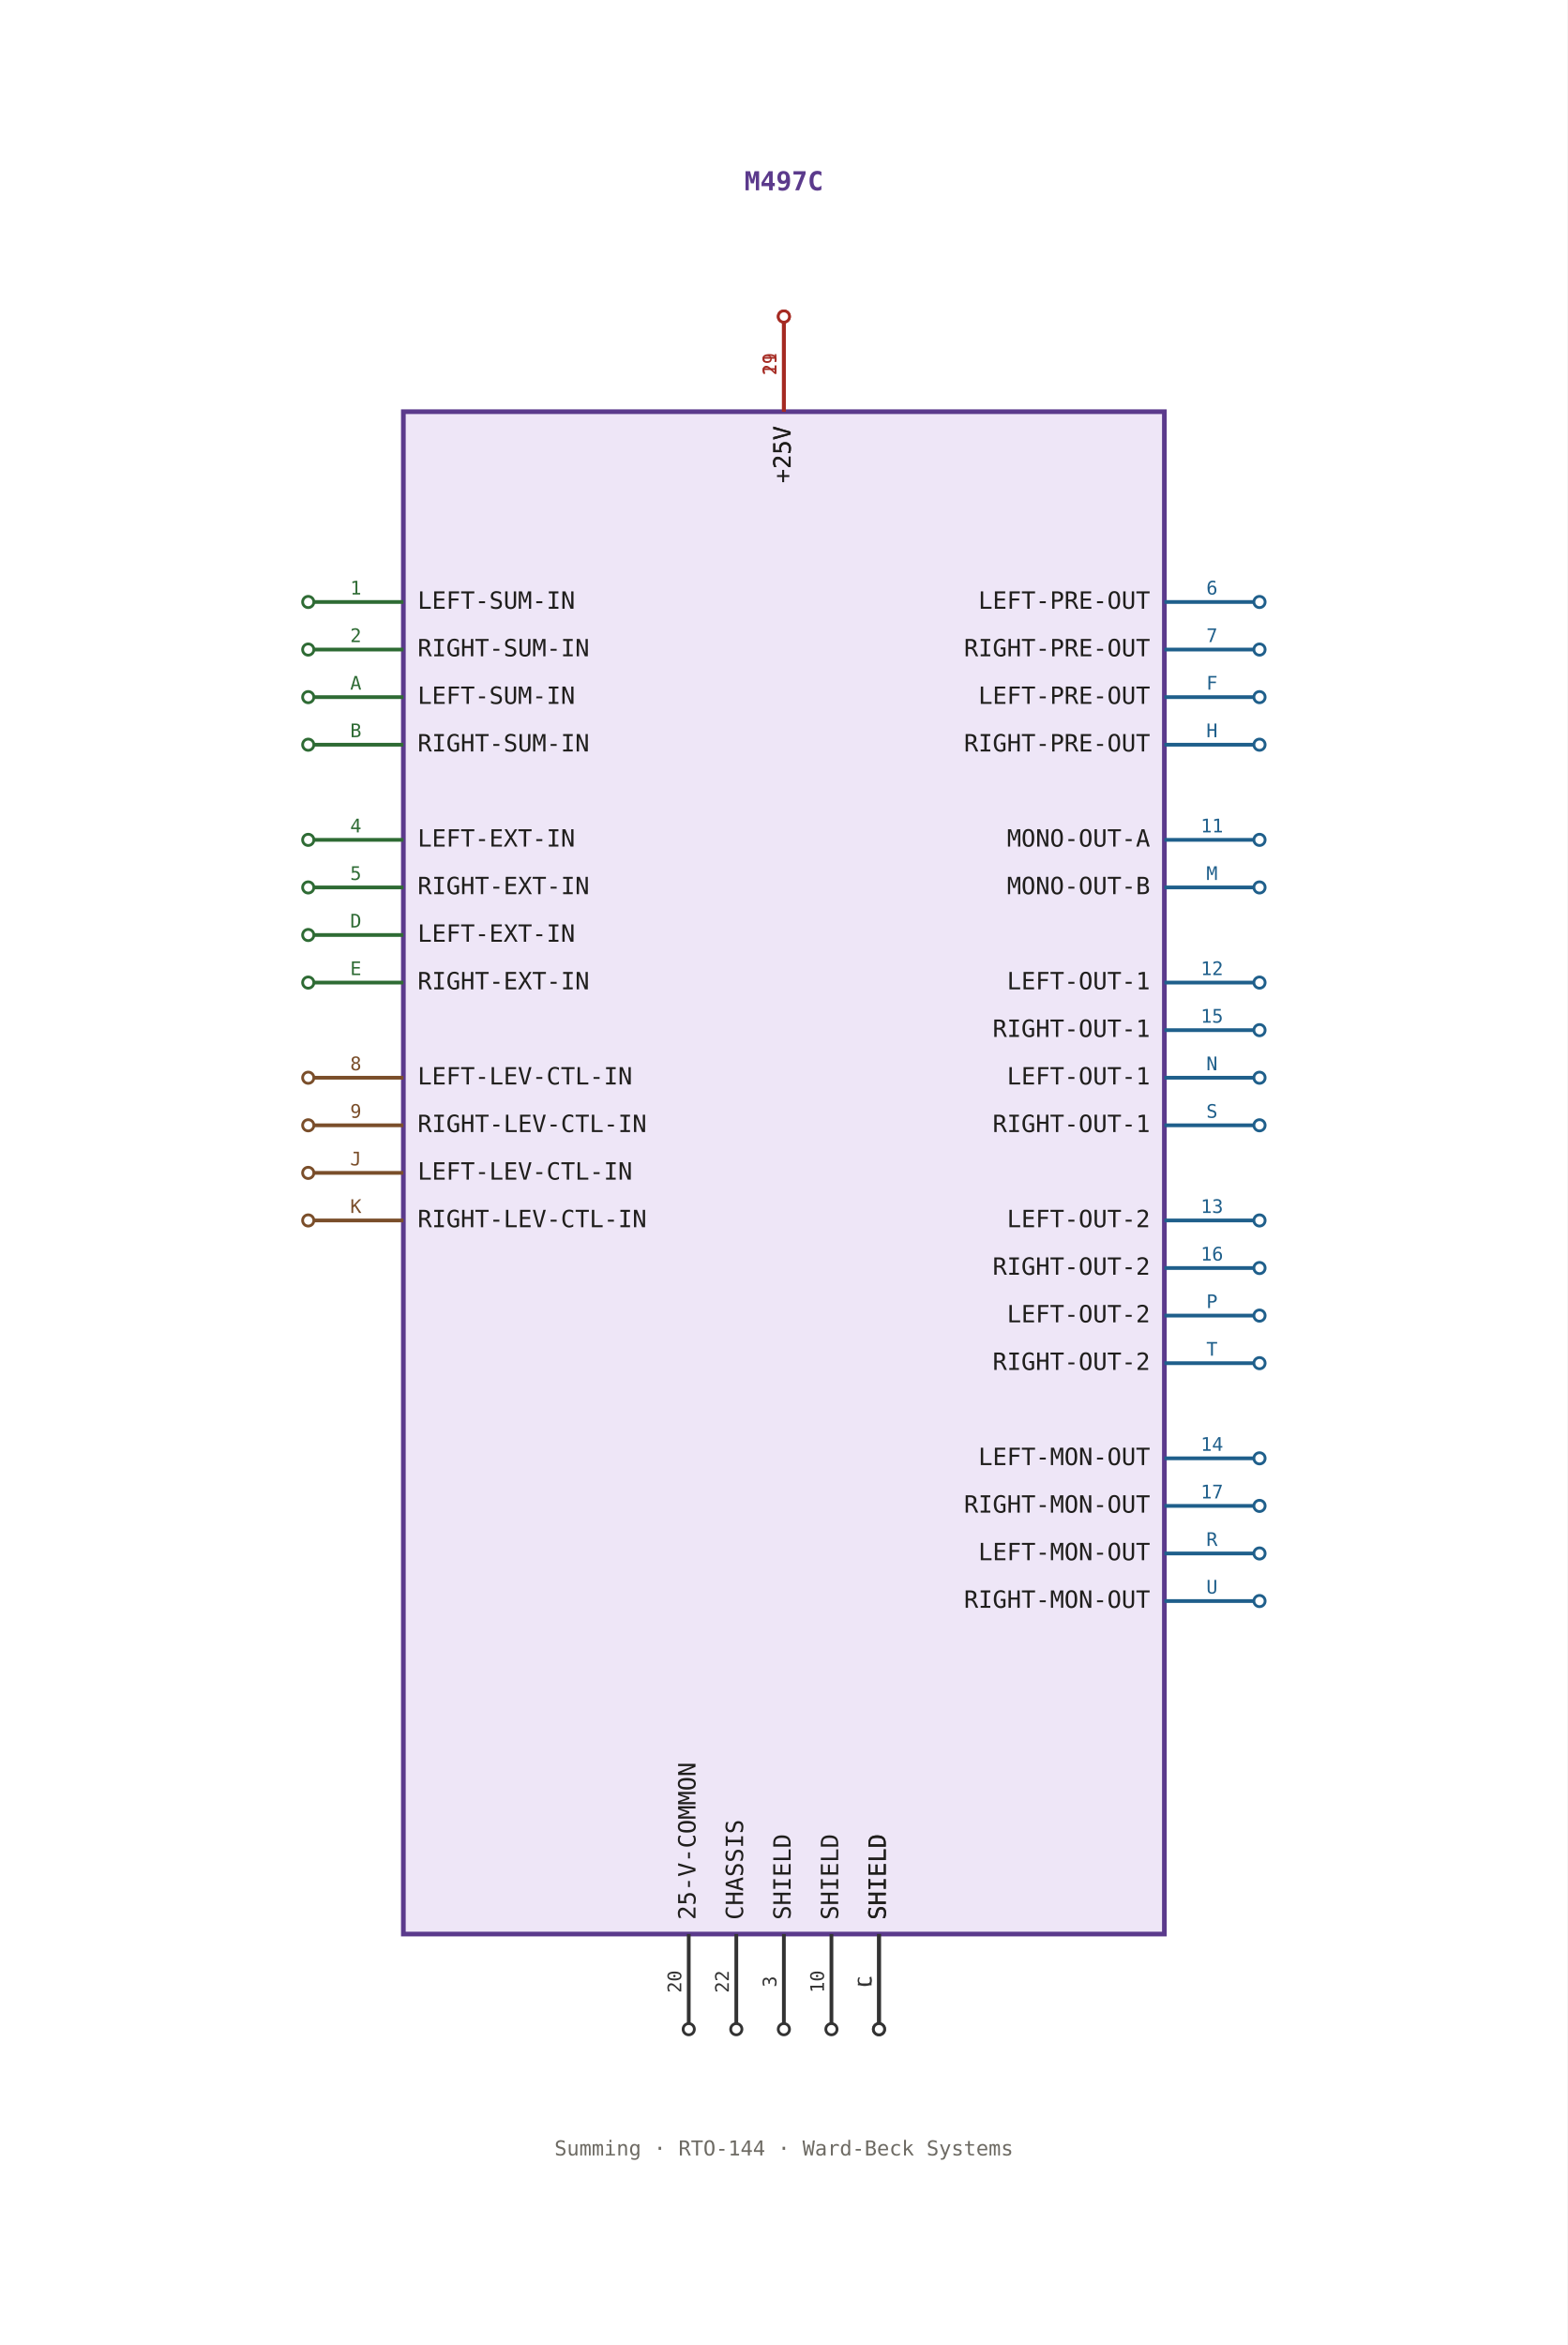
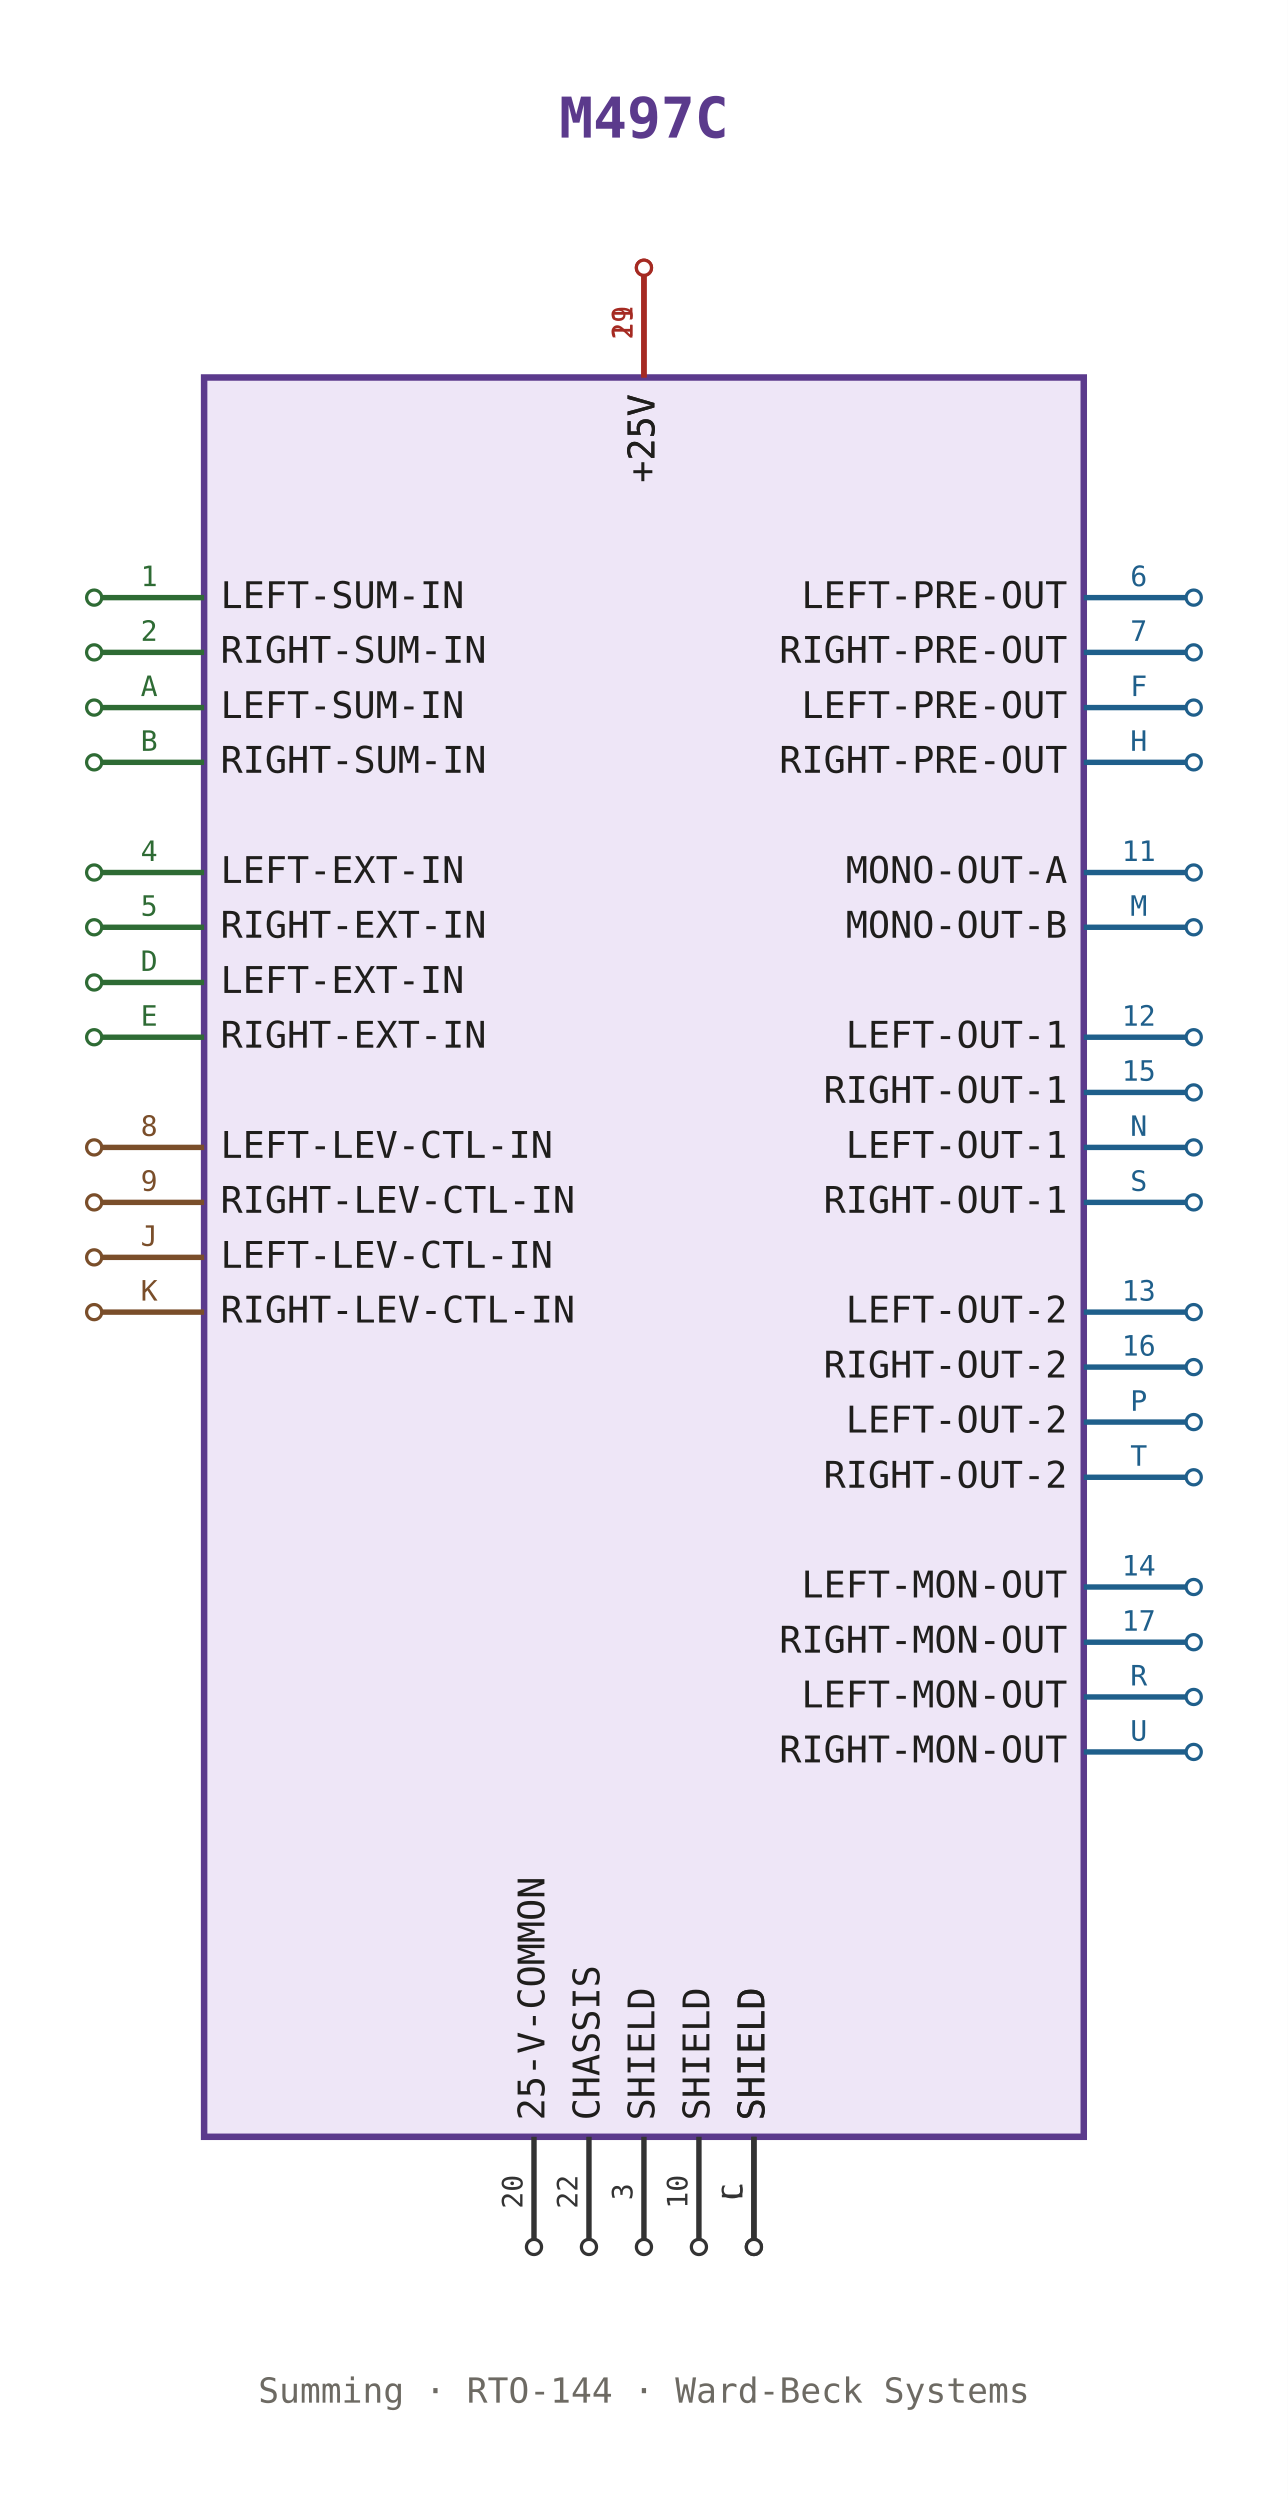
- <svg xmlns="http://www.w3.org/2000/svg" viewBox="0 0 837 1252" font-family="Overpass Mono, ui-monospace, monospace">
+ <svg xmlns="http://www.w3.org/2000/svg" viewBox="0 0 595 1155" font-family="Overpass Mono, Consolas, ui-monospace, monospace">
  <rect width="100%" height="100%" fill="#ffffff" />
-   <rect x="215.4" y="219.8" width="406.4" height="812.8" fill="#EEE6F7" stroke="#5B3A8C" stroke-width="2.5" />
-   <line x1="164.6" y1="321.4" x2="215.4" y2="321.4" stroke="#2E6B34" stroke-width="2" />
-   <circle cx="164.6" cy="321.4" r="3" fill="#fff" stroke="#2E6B34" stroke-width="1.5" />
-   <text x="223.0" y="321.4" font-size="12.7" dominant-baseline="middle" text-anchor="start" fill="#1f1e1c">LEFT-SUM-IN</text>
-   <text x="190.0" y="317.4" font-size="10" text-anchor="middle" fill="#2E6B34">1</text>
-   <line x1="164.6" y1="346.8" x2="215.4" y2="346.8" stroke="#2E6B34" stroke-width="2" />
-   <circle cx="164.6" cy="346.8" r="3" fill="#fff" stroke="#2E6B34" stroke-width="1.5" />
-   <text x="223.0" y="346.8" font-size="12.7" dominant-baseline="middle" text-anchor="start" fill="#1f1e1c">RIGHT-SUM-IN</text>
-   <text x="190.0" y="342.8" font-size="10" text-anchor="middle" fill="#2E6B34">2</text>
-   <line x1="164.6" y1="372.2" x2="215.4" y2="372.2" stroke="#2E6B34" stroke-width="2" />
-   <circle cx="164.6" cy="372.2" r="3" fill="#fff" stroke="#2E6B34" stroke-width="1.5" />
-   <text x="223.0" y="372.2" font-size="12.7" dominant-baseline="middle" text-anchor="start" fill="#1f1e1c">LEFT-SUM-IN</text>
-   <text x="190.0" y="368.2" font-size="10" text-anchor="middle" fill="#2E6B34">A</text>
-   <line x1="164.6" y1="397.6" x2="215.4" y2="397.6" stroke="#2E6B34" stroke-width="2" />
-   <circle cx="164.6" cy="397.6" r="3" fill="#fff" stroke="#2E6B34" stroke-width="1.5" />
-   <text x="223.0" y="397.6" font-size="12.7" dominant-baseline="middle" text-anchor="start" fill="#1f1e1c">RIGHT-SUM-IN</text>
-   <text x="190.0" y="393.6" font-size="10" text-anchor="middle" fill="#2E6B34">B</text>
-   <line x1="164.6" y1="448.4" x2="215.4" y2="448.4" stroke="#2E6B34" stroke-width="2" />
-   <circle cx="164.6" cy="448.4" r="3" fill="#fff" stroke="#2E6B34" stroke-width="1.5" />
-   <text x="223.0" y="448.4" font-size="12.7" dominant-baseline="middle" text-anchor="start" fill="#1f1e1c">LEFT-EXT-IN</text>
-   <text x="190.0" y="444.4" font-size="10" text-anchor="middle" fill="#2E6B34">4</text>
-   <line x1="164.6" y1="473.8" x2="215.4" y2="473.8" stroke="#2E6B34" stroke-width="2" />
-   <circle cx="164.6" cy="473.8" r="3" fill="#fff" stroke="#2E6B34" stroke-width="1.5" />
-   <text x="223.0" y="473.8" font-size="12.7" dominant-baseline="middle" text-anchor="start" fill="#1f1e1c">RIGHT-EXT-IN</text>
-   <text x="190.0" y="469.8" font-size="10" text-anchor="middle" fill="#2E6B34">5</text>
-   <line x1="164.6" y1="499.2" x2="215.4" y2="499.2" stroke="#2E6B34" stroke-width="2" />
-   <circle cx="164.6" cy="499.2" r="3" fill="#fff" stroke="#2E6B34" stroke-width="1.5" />
-   <text x="223.0" y="499.2" font-size="12.7" dominant-baseline="middle" text-anchor="start" fill="#1f1e1c">LEFT-EXT-IN</text>
-   <text x="190.0" y="495.2" font-size="10" text-anchor="middle" fill="#2E6B34">D</text>
-   <line x1="164.6" y1="524.6" x2="215.4" y2="524.6" stroke="#2E6B34" stroke-width="2" />
-   <circle cx="164.6" cy="524.6" r="3" fill="#fff" stroke="#2E6B34" stroke-width="1.5" />
-   <text x="223.0" y="524.6" font-size="12.7" dominant-baseline="middle" text-anchor="start" fill="#1f1e1c">RIGHT-EXT-IN</text>
-   <text x="190.0" y="520.6" font-size="10" text-anchor="middle" fill="#2E6B34">E</text>
-   <line x1="164.6" y1="575.4" x2="215.4" y2="575.4" stroke="#7A4E2A" stroke-width="2" />
-   <circle cx="164.6" cy="575.4" r="3" fill="#fff" stroke="#7A4E2A" stroke-width="1.5" />
-   <text x="223.0" y="575.4" font-size="12.7" dominant-baseline="middle" text-anchor="start" fill="#1f1e1c">LEFT-LEV-CTL-IN</text>
-   <text x="190.0" y="571.4" font-size="10" text-anchor="middle" fill="#7A4E2A">8</text>
-   <line x1="164.6" y1="600.8" x2="215.4" y2="600.8" stroke="#7A4E2A" stroke-width="2" />
-   <circle cx="164.6" cy="600.8" r="3" fill="#fff" stroke="#7A4E2A" stroke-width="1.5" />
-   <text x="223.0" y="600.8" font-size="12.7" dominant-baseline="middle" text-anchor="start" fill="#1f1e1c">RIGHT-LEV-CTL-IN</text>
-   <text x="190.0" y="596.8" font-size="10" text-anchor="middle" fill="#7A4E2A">9</text>
-   <line x1="164.6" y1="626.2" x2="215.4" y2="626.2" stroke="#7A4E2A" stroke-width="2" />
-   <circle cx="164.6" cy="626.2" r="3" fill="#fff" stroke="#7A4E2A" stroke-width="1.5" />
-   <text x="223.0" y="626.2" font-size="12.7" dominant-baseline="middle" text-anchor="start" fill="#1f1e1c">LEFT-LEV-CTL-IN</text>
-   <text x="190.0" y="622.2" font-size="10" text-anchor="middle" fill="#7A4E2A">J</text>
-   <line x1="164.6" y1="651.6" x2="215.4" y2="651.6" stroke="#7A4E2A" stroke-width="2" />
-   <circle cx="164.6" cy="651.6" r="3" fill="#fff" stroke="#7A4E2A" stroke-width="1.5" />
-   <text x="223.0" y="651.6" font-size="12.7" dominant-baseline="middle" text-anchor="start" fill="#1f1e1c">RIGHT-LEV-CTL-IN</text>
-   <text x="190.0" y="647.6" font-size="10" text-anchor="middle" fill="#7A4E2A">K</text>
-   <line x1="672.6" y1="321.4" x2="621.8" y2="321.4" stroke="#1F5F8B" stroke-width="2" />
-   <circle cx="672.6" cy="321.4" r="3" fill="#fff" stroke="#1F5F8B" stroke-width="1.5" />
-   <text x="614.2" y="321.4" font-size="12.7" dominant-baseline="middle" text-anchor="end" fill="#1f1e1c">LEFT-PRE-OUT</text>
-   <text x="647.2" y="317.4" font-size="10" text-anchor="middle" fill="#1F5F8B">6</text>
-   <line x1="672.6" y1="346.8" x2="621.8" y2="346.8" stroke="#1F5F8B" stroke-width="2" />
-   <circle cx="672.6" cy="346.8" r="3" fill="#fff" stroke="#1F5F8B" stroke-width="1.5" />
-   <text x="614.2" y="346.8" font-size="12.7" dominant-baseline="middle" text-anchor="end" fill="#1f1e1c">RIGHT-PRE-OUT</text>
-   <text x="647.2" y="342.8" font-size="10" text-anchor="middle" fill="#1F5F8B">7</text>
-   <line x1="672.6" y1="372.2" x2="621.8" y2="372.2" stroke="#1F5F8B" stroke-width="2" />
-   <circle cx="672.6" cy="372.2" r="3" fill="#fff" stroke="#1F5F8B" stroke-width="1.5" />
-   <text x="614.2" y="372.2" font-size="12.7" dominant-baseline="middle" text-anchor="end" fill="#1f1e1c">LEFT-PRE-OUT</text>
-   <text x="647.2" y="368.2" font-size="10" text-anchor="middle" fill="#1F5F8B">F</text>
-   <line x1="672.6" y1="397.6" x2="621.8" y2="397.6" stroke="#1F5F8B" stroke-width="2" />
-   <circle cx="672.6" cy="397.6" r="3" fill="#fff" stroke="#1F5F8B" stroke-width="1.5" />
-   <text x="614.2" y="397.6" font-size="12.7" dominant-baseline="middle" text-anchor="end" fill="#1f1e1c">RIGHT-PRE-OUT</text>
-   <text x="647.2" y="393.6" font-size="10" text-anchor="middle" fill="#1F5F8B">H</text>
-   <line x1="672.6" y1="448.4" x2="621.8" y2="448.4" stroke="#1F5F8B" stroke-width="2" />
-   <circle cx="672.6" cy="448.4" r="3" fill="#fff" stroke="#1F5F8B" stroke-width="1.5" />
-   <text x="614.2" y="448.4" font-size="12.7" dominant-baseline="middle" text-anchor="end" fill="#1f1e1c">MONO-OUT-A</text>
-   <text x="647.2" y="444.4" font-size="10" text-anchor="middle" fill="#1F5F8B">11</text>
-   <line x1="672.6" y1="473.8" x2="621.8" y2="473.8" stroke="#1F5F8B" stroke-width="2" />
-   <circle cx="672.6" cy="473.8" r="3" fill="#fff" stroke="#1F5F8B" stroke-width="1.5" />
-   <text x="614.2" y="473.8" font-size="12.7" dominant-baseline="middle" text-anchor="end" fill="#1f1e1c">MONO-OUT-B</text>
-   <text x="647.2" y="469.8" font-size="10" text-anchor="middle" fill="#1F5F8B">M</text>
-   <line x1="672.6" y1="524.6" x2="621.8" y2="524.6" stroke="#1F5F8B" stroke-width="2" />
-   <circle cx="672.6" cy="524.6" r="3" fill="#fff" stroke="#1F5F8B" stroke-width="1.5" />
-   <text x="614.2" y="524.6" font-size="12.7" dominant-baseline="middle" text-anchor="end" fill="#1f1e1c">LEFT-OUT-1</text>
-   <text x="647.2" y="520.6" font-size="10" text-anchor="middle" fill="#1F5F8B">12</text>
-   <line x1="672.6" y1="550.0" x2="621.8" y2="550.0" stroke="#1F5F8B" stroke-width="2" />
-   <circle cx="672.6" cy="550.0" r="3" fill="#fff" stroke="#1F5F8B" stroke-width="1.5" />
-   <text x="614.2" y="550.0" font-size="12.7" dominant-baseline="middle" text-anchor="end" fill="#1f1e1c">RIGHT-OUT-1</text>
-   <text x="647.2" y="546.0" font-size="10" text-anchor="middle" fill="#1F5F8B">15</text>
-   <line x1="672.6" y1="575.4" x2="621.8" y2="575.4" stroke="#1F5F8B" stroke-width="2" />
-   <circle cx="672.6" cy="575.4" r="3" fill="#fff" stroke="#1F5F8B" stroke-width="1.5" />
-   <text x="614.2" y="575.4" font-size="12.7" dominant-baseline="middle" text-anchor="end" fill="#1f1e1c">LEFT-OUT-1</text>
-   <text x="647.2" y="571.4" font-size="10" text-anchor="middle" fill="#1F5F8B">N</text>
-   <line x1="672.6" y1="600.8" x2="621.8" y2="600.8" stroke="#1F5F8B" stroke-width="2" />
-   <circle cx="672.6" cy="600.8" r="3" fill="#fff" stroke="#1F5F8B" stroke-width="1.5" />
-   <text x="614.2" y="600.8" font-size="12.7" dominant-baseline="middle" text-anchor="end" fill="#1f1e1c">RIGHT-OUT-1</text>
-   <text x="647.2" y="596.8" font-size="10" text-anchor="middle" fill="#1F5F8B">S</text>
-   <line x1="672.6" y1="651.6" x2="621.8" y2="651.6" stroke="#1F5F8B" stroke-width="2" />
-   <circle cx="672.6" cy="651.6" r="3" fill="#fff" stroke="#1F5F8B" stroke-width="1.5" />
-   <text x="614.2" y="651.6" font-size="12.7" dominant-baseline="middle" text-anchor="end" fill="#1f1e1c">LEFT-OUT-2</text>
-   <text x="647.2" y="647.6" font-size="10" text-anchor="middle" fill="#1F5F8B">13</text>
-   <line x1="672.6" y1="677.0" x2="621.8" y2="677.0" stroke="#1F5F8B" stroke-width="2" />
-   <circle cx="672.6" cy="677.0" r="3" fill="#fff" stroke="#1F5F8B" stroke-width="1.5" />
-   <text x="614.2" y="677.0" font-size="12.7" dominant-baseline="middle" text-anchor="end" fill="#1f1e1c">RIGHT-OUT-2</text>
-   <text x="647.2" y="673.0" font-size="10" text-anchor="middle" fill="#1F5F8B">16</text>
-   <line x1="672.6" y1="702.4" x2="621.8" y2="702.4" stroke="#1F5F8B" stroke-width="2" />
-   <circle cx="672.6" cy="702.4" r="3" fill="#fff" stroke="#1F5F8B" stroke-width="1.5" />
-   <text x="614.2" y="702.4" font-size="12.7" dominant-baseline="middle" text-anchor="end" fill="#1f1e1c">LEFT-OUT-2</text>
-   <text x="647.2" y="698.4" font-size="10" text-anchor="middle" fill="#1F5F8B">P</text>
-   <line x1="672.6" y1="727.8" x2="621.8" y2="727.8" stroke="#1F5F8B" stroke-width="2" />
-   <circle cx="672.6" cy="727.8" r="3" fill="#fff" stroke="#1F5F8B" stroke-width="1.5" />
-   <text x="614.2" y="727.8" font-size="12.7" dominant-baseline="middle" text-anchor="end" fill="#1f1e1c">RIGHT-OUT-2</text>
-   <text x="647.2" y="723.8" font-size="10" text-anchor="middle" fill="#1F5F8B">T</text>
-   <line x1="672.6" y1="778.6" x2="621.8" y2="778.6" stroke="#1F5F8B" stroke-width="2" />
-   <circle cx="672.6" cy="778.6" r="3" fill="#fff" stroke="#1F5F8B" stroke-width="1.5" />
-   <text x="614.2" y="778.6" font-size="12.7" dominant-baseline="middle" text-anchor="end" fill="#1f1e1c">LEFT-MON-OUT</text>
-   <text x="647.2" y="774.6" font-size="10" text-anchor="middle" fill="#1F5F8B">14</text>
-   <line x1="672.6" y1="804.0" x2="621.8" y2="804.0" stroke="#1F5F8B" stroke-width="2" />
-   <circle cx="672.6" cy="804.0" r="3" fill="#fff" stroke="#1F5F8B" stroke-width="1.5" />
-   <text x="614.2" y="804.0" font-size="12.7" dominant-baseline="middle" text-anchor="end" fill="#1f1e1c">RIGHT-MON-OUT</text>
-   <text x="647.2" y="800.0" font-size="10" text-anchor="middle" fill="#1F5F8B">17</text>
-   <line x1="672.6" y1="829.4" x2="621.8" y2="829.4" stroke="#1F5F8B" stroke-width="2" />
-   <circle cx="672.6" cy="829.4" r="3" fill="#fff" stroke="#1F5F8B" stroke-width="1.5" />
-   <text x="614.2" y="829.4" font-size="12.7" dominant-baseline="middle" text-anchor="end" fill="#1f1e1c">LEFT-MON-OUT</text>
-   <text x="647.2" y="825.4" font-size="10" text-anchor="middle" fill="#1F5F8B">R</text>
-   <line x1="672.6" y1="854.8" x2="621.8" y2="854.8" stroke="#1F5F8B" stroke-width="2" />
-   <circle cx="672.6" cy="854.8" r="3" fill="#fff" stroke="#1F5F8B" stroke-width="1.5" />
-   <text x="614.2" y="854.8" font-size="12.7" dominant-baseline="middle" text-anchor="end" fill="#1f1e1c">RIGHT-MON-OUT</text>
-   <text x="647.2" y="850.8" font-size="10" text-anchor="middle" fill="#1F5F8B">U</text>
-   <line x1="418.6" y1="169.0" x2="418.6" y2="219.8" stroke="#A52A22" stroke-width="2" />
-   <circle cx="418.6" cy="169.0" r="3" fill="#fff" stroke="#A52A22" stroke-width="1.5" />
-   <text x="418.6" y="227.4" font-size="12.7" dominant-baseline="middle" text-anchor="end" fill="#1f1e1c" transform="rotate(-90 418.6 227.4)">+25V</text>
-   <text x="414.6" y="194.4" font-size="10" text-anchor="middle" fill="#A52A22" transform="rotate(-90 414.6 194.4)">21</text>
-   <line x1="418.6" y1="169.0" x2="418.6" y2="219.8" stroke="#A52A22" stroke-width="2" />
-   <circle cx="418.6" cy="169.0" r="3" fill="#fff" stroke="#A52A22" stroke-width="1.5" />
-   <text x="418.6" y="227.4" font-size="12.7" dominant-baseline="middle" text-anchor="end" fill="#1f1e1c" transform="rotate(-90 418.6 227.4)">25V</text>
-   <text x="414.6" y="194.4" font-size="10" text-anchor="middle" fill="#A52A22" transform="rotate(-90 414.6 194.4)">19</text>
-   <line x1="367.8" y1="1083.4" x2="367.8" y2="1032.6" stroke="#333333" stroke-width="2" />
-   <circle cx="367.8" cy="1083.4" r="3" fill="#fff" stroke="#333333" stroke-width="1.5" />
-   <text x="367.8" y="1025.0" font-size="12.7" dominant-baseline="middle" text-anchor="start" fill="#1f1e1c" transform="rotate(-90 367.8 1025.0)">25-V-COMMON</text>
-   <text x="363.8" y="1058.0" font-size="10" text-anchor="middle" fill="#333333" transform="rotate(-90 363.8 1058.0)">20</text>
-   <line x1="393.2" y1="1083.4" x2="393.2" y2="1032.6" stroke="#333333" stroke-width="2" />
-   <circle cx="393.2" cy="1083.4" r="3" fill="#fff" stroke="#333333" stroke-width="1.5" />
-   <text x="393.2" y="1025.0" font-size="12.7" dominant-baseline="middle" text-anchor="start" fill="#1f1e1c" transform="rotate(-90 393.2 1025.0)">CHASSIS</text>
-   <text x="389.2" y="1058.0" font-size="10" text-anchor="middle" fill="#333333" transform="rotate(-90 389.2 1058.0)">22</text>
-   <line x1="418.6" y1="1083.4" x2="418.6" y2="1032.6" stroke="#333333" stroke-width="2" />
-   <circle cx="418.6" cy="1083.4" r="3" fill="#fff" stroke="#333333" stroke-width="1.5" />
-   <text x="418.6" y="1025.0" font-size="12.7" dominant-baseline="middle" text-anchor="start" fill="#1f1e1c" transform="rotate(-90 418.6 1025.0)">SHIELD</text>
-   <text x="414.6" y="1058.0" font-size="10" text-anchor="middle" fill="#333333" transform="rotate(-90 414.6 1058.0)">3</text>
-   <line x1="444.0" y1="1083.4" x2="444.0" y2="1032.6" stroke="#333333" stroke-width="2" />
-   <circle cx="444.0" cy="1083.4" r="3" fill="#fff" stroke="#333333" stroke-width="1.5" />
-   <text x="444.0" y="1025.0" font-size="12.7" dominant-baseline="middle" text-anchor="start" fill="#1f1e1c" transform="rotate(-90 444.0 1025.0)">SHIELD</text>
-   <text x="440.0" y="1058.0" font-size="10" text-anchor="middle" fill="#333333" transform="rotate(-90 440.0 1058.0)">10</text>
-   <line x1="469.4" y1="1083.4" x2="469.4" y2="1032.6" stroke="#333333" stroke-width="2" />
-   <circle cx="469.4" cy="1083.4" r="3" fill="#fff" stroke="#333333" stroke-width="1.5" />
-   <text x="469.4" y="1025.0" font-size="12.7" dominant-baseline="middle" text-anchor="start" fill="#1f1e1c" transform="rotate(-90 469.4 1025.0)">SHIELD</text>
-   <text x="465.4" y="1058.0" font-size="10" text-anchor="middle" fill="#333333" transform="rotate(-90 465.4 1058.0)">C</text>
-   <line x1="469.4" y1="1083.4" x2="469.4" y2="1032.6" stroke="#333333" stroke-width="2" />
-   <circle cx="469.4" cy="1083.4" r="3" fill="#fff" stroke="#333333" stroke-width="1.5" />
-   <text x="469.4" y="1025.0" font-size="12.7" dominant-baseline="middle" text-anchor="start" fill="#1f1e1c" transform="rotate(-90 469.4 1025.0)">SHIELD</text>
-   <text x="465.4" y="1058.0" font-size="10" text-anchor="middle" fill="#333333" transform="rotate(-90 465.4 1058.0)">L</text>
-   <text x="418.6" y="101.6" font-size="14" font-weight="700" text-anchor="middle" fill="#5B3A8C">M497C</text>
-   <text x="418.6" y="1150.8" font-size="11" text-anchor="middle" fill="#6d6a63">Summing · RTO-144 · Ward-Beck Systems</text>
+   <rect x="94.3" y="174.4" width="406.4" height="812.8" fill="#EEE6F7" stroke="#5B3A8C" stroke-width="3.00" />
+   <line x1="43.5" y1="276.1" x2="94.3" y2="276.1" stroke="#2E6B34" stroke-width="2.50" />
+   <circle cx="43.5" cy="276.1" r="3.5" fill="#ffffff" stroke="#2E6B34" stroke-width="1.50" />
+   <text x="101.9" y="276.1" font-size="17.0" dominant-baseline="middle" text-anchor="start" fill="#1F1E1C">LEFT-SUM-IN</text>
+   <text x="68.9" y="267.1" font-size="13.0" dominant-baseline="middle" text-anchor="middle" fill="#2E6B34">1</text>
+   <line x1="43.5" y1="301.4" x2="94.3" y2="301.4" stroke="#2E6B34" stroke-width="2.50" />
+   <circle cx="43.5" cy="301.4" r="3.5" fill="#ffffff" stroke="#2E6B34" stroke-width="1.50" />
+   <text x="101.9" y="301.4" font-size="17.0" dominant-baseline="middle" text-anchor="start" fill="#1F1E1C">RIGHT-SUM-IN</text>
+   <text x="68.9" y="292.4" font-size="13.0" dominant-baseline="middle" text-anchor="middle" fill="#2E6B34">2</text>
+   <line x1="43.5" y1="326.9" x2="94.3" y2="326.9" stroke="#2E6B34" stroke-width="2.50" />
+   <circle cx="43.5" cy="326.9" r="3.5" fill="#ffffff" stroke="#2E6B34" stroke-width="1.50" />
+   <text x="101.9" y="326.9" font-size="17.0" dominant-baseline="middle" text-anchor="start" fill="#1F1E1C">LEFT-SUM-IN</text>
+   <text x="68.9" y="317.9" font-size="13.0" dominant-baseline="middle" text-anchor="middle" fill="#2E6B34">A</text>
+   <line x1="43.5" y1="352.2" x2="94.3" y2="352.2" stroke="#2E6B34" stroke-width="2.50" />
+   <circle cx="43.5" cy="352.2" r="3.5" fill="#ffffff" stroke="#2E6B34" stroke-width="1.50" />
+   <text x="101.9" y="352.2" font-size="17.0" dominant-baseline="middle" text-anchor="start" fill="#1F1E1C">RIGHT-SUM-IN</text>
+   <text x="68.9" y="343.2" font-size="13.0" dominant-baseline="middle" text-anchor="middle" fill="#2E6B34">B</text>
+   <line x1="43.5" y1="403.1" x2="94.3" y2="403.1" stroke="#2E6B34" stroke-width="2.50" />
+   <circle cx="43.5" cy="403.1" r="3.5" fill="#ffffff" stroke="#2E6B34" stroke-width="1.50" />
+   <text x="101.9" y="403.1" font-size="17.0" dominant-baseline="middle" text-anchor="start" fill="#1F1E1C">LEFT-EXT-IN</text>
+   <text x="68.9" y="394.1" font-size="13.0" dominant-baseline="middle" text-anchor="middle" fill="#2E6B34">4</text>
+   <line x1="43.5" y1="428.4" x2="94.3" y2="428.4" stroke="#2E6B34" stroke-width="2.50" />
+   <circle cx="43.5" cy="428.4" r="3.5" fill="#ffffff" stroke="#2E6B34" stroke-width="1.50" />
+   <text x="101.9" y="428.4" font-size="17.0" dominant-baseline="middle" text-anchor="start" fill="#1F1E1C">RIGHT-EXT-IN</text>
+   <text x="68.9" y="419.4" font-size="13.0" dominant-baseline="middle" text-anchor="middle" fill="#2E6B34">5</text>
+   <line x1="43.5" y1="453.9" x2="94.3" y2="453.9" stroke="#2E6B34" stroke-width="2.50" />
+   <circle cx="43.5" cy="453.9" r="3.5" fill="#ffffff" stroke="#2E6B34" stroke-width="1.50" />
+   <text x="101.9" y="453.9" font-size="17.0" dominant-baseline="middle" text-anchor="start" fill="#1F1E1C">LEFT-EXT-IN</text>
+   <text x="68.9" y="444.9" font-size="13.0" dominant-baseline="middle" text-anchor="middle" fill="#2E6B34">D</text>
+   <line x1="43.5" y1="479.2" x2="94.3" y2="479.2" stroke="#2E6B34" stroke-width="2.50" />
+   <circle cx="43.5" cy="479.2" r="3.5" fill="#ffffff" stroke="#2E6B34" stroke-width="1.50" />
+   <text x="101.9" y="479.2" font-size="17.0" dominant-baseline="middle" text-anchor="start" fill="#1F1E1C">RIGHT-EXT-IN</text>
+   <text x="68.9" y="470.2" font-size="13.0" dominant-baseline="middle" text-anchor="middle" fill="#2E6B34">E</text>
+   <line x1="43.5" y1="530.1" x2="94.3" y2="530.1" stroke="#7A4E2A" stroke-width="2.50" />
+   <circle cx="43.5" cy="530.1" r="3.5" fill="#ffffff" stroke="#7A4E2A" stroke-width="1.50" />
+   <text x="101.9" y="530.1" font-size="17.0" dominant-baseline="middle" text-anchor="start" fill="#1F1E1C">LEFT-LEV-CTL-IN</text>
+   <text x="68.9" y="521.1" font-size="13.0" dominant-baseline="middle" text-anchor="middle" fill="#7A4E2A">8</text>
+   <line x1="43.5" y1="555.5" x2="94.3" y2="555.5" stroke="#7A4E2A" stroke-width="2.50" />
+   <circle cx="43.5" cy="555.5" r="3.5" fill="#ffffff" stroke="#7A4E2A" stroke-width="1.50" />
+   <text x="101.9" y="555.5" font-size="17.0" dominant-baseline="middle" text-anchor="start" fill="#1F1E1C">RIGHT-LEV-CTL-IN</text>
+   <text x="68.9" y="546.5" font-size="13.0" dominant-baseline="middle" text-anchor="middle" fill="#7A4E2A">9</text>
+   <line x1="43.5" y1="580.9" x2="94.3" y2="580.9" stroke="#7A4E2A" stroke-width="2.50" />
+   <circle cx="43.5" cy="580.9" r="3.5" fill="#ffffff" stroke="#7A4E2A" stroke-width="1.50" />
+   <text x="101.9" y="580.9" font-size="17.0" dominant-baseline="middle" text-anchor="start" fill="#1F1E1C">LEFT-LEV-CTL-IN</text>
+   <text x="68.9" y="571.9" font-size="13.0" dominant-baseline="middle" text-anchor="middle" fill="#7A4E2A">J</text>
+   <line x1="43.5" y1="606.2" x2="94.3" y2="606.2" stroke="#7A4E2A" stroke-width="2.50" />
+   <circle cx="43.5" cy="606.2" r="3.5" fill="#ffffff" stroke="#7A4E2A" stroke-width="1.50" />
+   <text x="101.9" y="606.2" font-size="17.0" dominant-baseline="middle" text-anchor="start" fill="#1F1E1C">RIGHT-LEV-CTL-IN</text>
+   <text x="68.9" y="597.2" font-size="13.0" dominant-baseline="middle" text-anchor="middle" fill="#7A4E2A">K</text>
+   <line x1="551.5" y1="276.1" x2="500.7" y2="276.1" stroke="#1F5F8B" stroke-width="2.50" />
+   <circle cx="551.5" cy="276.1" r="3.5" fill="#ffffff" stroke="#1F5F8B" stroke-width="1.50" />
+   <text x="493.1" y="276.1" font-size="17.0" dominant-baseline="middle" text-anchor="end" fill="#1F1E1C">LEFT-PRE-OUT</text>
+   <text x="526.1" y="267.1" font-size="13.0" dominant-baseline="middle" text-anchor="middle" fill="#1F5F8B">6</text>
+   <line x1="551.5" y1="301.4" x2="500.7" y2="301.4" stroke="#1F5F8B" stroke-width="2.50" />
+   <circle cx="551.5" cy="301.4" r="3.5" fill="#ffffff" stroke="#1F5F8B" stroke-width="1.50" />
+   <text x="493.1" y="301.4" font-size="17.0" dominant-baseline="middle" text-anchor="end" fill="#1F1E1C">RIGHT-PRE-OUT</text>
+   <text x="526.1" y="292.4" font-size="13.0" dominant-baseline="middle" text-anchor="middle" fill="#1F5F8B">7</text>
+   <line x1="551.5" y1="326.9" x2="500.7" y2="326.9" stroke="#1F5F8B" stroke-width="2.50" />
+   <circle cx="551.5" cy="326.9" r="3.5" fill="#ffffff" stroke="#1F5F8B" stroke-width="1.50" />
+   <text x="493.1" y="326.9" font-size="17.0" dominant-baseline="middle" text-anchor="end" fill="#1F1E1C">LEFT-PRE-OUT</text>
+   <text x="526.1" y="317.9" font-size="13.0" dominant-baseline="middle" text-anchor="middle" fill="#1F5F8B">F</text>
+   <line x1="551.5" y1="352.2" x2="500.7" y2="352.2" stroke="#1F5F8B" stroke-width="2.50" />
+   <circle cx="551.5" cy="352.2" r="3.5" fill="#ffffff" stroke="#1F5F8B" stroke-width="1.50" />
+   <text x="493.1" y="352.2" font-size="17.0" dominant-baseline="middle" text-anchor="end" fill="#1F1E1C">RIGHT-PRE-OUT</text>
+   <text x="526.1" y="343.2" font-size="13.0" dominant-baseline="middle" text-anchor="middle" fill="#1F5F8B">H</text>
+   <line x1="551.5" y1="403.1" x2="500.7" y2="403.1" stroke="#1F5F8B" stroke-width="2.50" />
+   <circle cx="551.5" cy="403.1" r="3.5" fill="#ffffff" stroke="#1F5F8B" stroke-width="1.50" />
+   <text x="493.1" y="403.1" font-size="17.0" dominant-baseline="middle" text-anchor="end" fill="#1F1E1C">MONO-OUT-A</text>
+   <text x="526.1" y="394.1" font-size="13.0" dominant-baseline="middle" text-anchor="middle" fill="#1F5F8B">11</text>
+   <line x1="551.5" y1="428.4" x2="500.7" y2="428.4" stroke="#1F5F8B" stroke-width="2.50" />
+   <circle cx="551.5" cy="428.4" r="3.5" fill="#ffffff" stroke="#1F5F8B" stroke-width="1.50" />
+   <text x="493.1" y="428.4" font-size="17.0" dominant-baseline="middle" text-anchor="end" fill="#1F1E1C">MONO-OUT-B</text>
+   <text x="526.1" y="419.4" font-size="13.0" dominant-baseline="middle" text-anchor="middle" fill="#1F5F8B">M</text>
+   <line x1="551.5" y1="479.2" x2="500.7" y2="479.2" stroke="#1F5F8B" stroke-width="2.50" />
+   <circle cx="551.5" cy="479.2" r="3.5" fill="#ffffff" stroke="#1F5F8B" stroke-width="1.50" />
+   <text x="493.1" y="479.2" font-size="17.0" dominant-baseline="middle" text-anchor="end" fill="#1F1E1C">LEFT-OUT-1</text>
+   <text x="526.1" y="470.2" font-size="13.0" dominant-baseline="middle" text-anchor="middle" fill="#1F5F8B">12</text>
+   <line x1="551.5" y1="504.7" x2="500.7" y2="504.7" stroke="#1F5F8B" stroke-width="2.50" />
+   <circle cx="551.5" cy="504.7" r="3.5" fill="#ffffff" stroke="#1F5F8B" stroke-width="1.50" />
+   <text x="493.1" y="504.7" font-size="17.0" dominant-baseline="middle" text-anchor="end" fill="#1F1E1C">RIGHT-OUT-1</text>
+   <text x="526.1" y="495.6" font-size="13.0" dominant-baseline="middle" text-anchor="middle" fill="#1F5F8B">15</text>
+   <line x1="551.5" y1="530.1" x2="500.7" y2="530.1" stroke="#1F5F8B" stroke-width="2.50" />
+   <circle cx="551.5" cy="530.1" r="3.5" fill="#ffffff" stroke="#1F5F8B" stroke-width="1.50" />
+   <text x="493.1" y="530.1" font-size="17.0" dominant-baseline="middle" text-anchor="end" fill="#1F1E1C">LEFT-OUT-1</text>
+   <text x="526.1" y="521.1" font-size="13.0" dominant-baseline="middle" text-anchor="middle" fill="#1F5F8B">N</text>
+   <line x1="551.5" y1="555.5" x2="500.7" y2="555.5" stroke="#1F5F8B" stroke-width="2.50" />
+   <circle cx="551.5" cy="555.5" r="3.5" fill="#ffffff" stroke="#1F5F8B" stroke-width="1.50" />
+   <text x="493.1" y="555.5" font-size="17.0" dominant-baseline="middle" text-anchor="end" fill="#1F1E1C">RIGHT-OUT-1</text>
+   <text x="526.1" y="546.5" font-size="13.0" dominant-baseline="middle" text-anchor="middle" fill="#1F5F8B">S</text>
+   <line x1="551.5" y1="606.2" x2="500.7" y2="606.2" stroke="#1F5F8B" stroke-width="2.50" />
+   <circle cx="551.5" cy="606.2" r="3.5" fill="#ffffff" stroke="#1F5F8B" stroke-width="1.50" />
+   <text x="493.1" y="606.2" font-size="17.0" dominant-baseline="middle" text-anchor="end" fill="#1F1E1C">LEFT-OUT-2</text>
+   <text x="526.1" y="597.2" font-size="13.0" dominant-baseline="middle" text-anchor="middle" fill="#1F5F8B">13</text>
+   <line x1="551.5" y1="631.6" x2="500.7" y2="631.6" stroke="#1F5F8B" stroke-width="2.50" />
+   <circle cx="551.5" cy="631.6" r="3.5" fill="#ffffff" stroke="#1F5F8B" stroke-width="1.50" />
+   <text x="493.1" y="631.6" font-size="17.0" dominant-baseline="middle" text-anchor="end" fill="#1F1E1C">RIGHT-OUT-2</text>
+   <text x="526.1" y="622.6" font-size="13.0" dominant-baseline="middle" text-anchor="middle" fill="#1F5F8B">16</text>
+   <line x1="551.5" y1="657.0" x2="500.7" y2="657.0" stroke="#1F5F8B" stroke-width="2.50" />
+   <circle cx="551.5" cy="657.0" r="3.5" fill="#ffffff" stroke="#1F5F8B" stroke-width="1.50" />
+   <text x="493.1" y="657.0" font-size="17.0" dominant-baseline="middle" text-anchor="end" fill="#1F1E1C">LEFT-OUT-2</text>
+   <text x="526.1" y="648.1" font-size="13.0" dominant-baseline="middle" text-anchor="middle" fill="#1F5F8B">P</text>
+   <line x1="551.5" y1="682.5" x2="500.7" y2="682.5" stroke="#1F5F8B" stroke-width="2.50" />
+   <circle cx="551.5" cy="682.5" r="3.5" fill="#ffffff" stroke="#1F5F8B" stroke-width="1.50" />
+   <text x="493.1" y="682.5" font-size="17.0" dominant-baseline="middle" text-anchor="end" fill="#1F1E1C">RIGHT-OUT-2</text>
+   <text x="526.1" y="673.5" font-size="13.0" dominant-baseline="middle" text-anchor="middle" fill="#1F5F8B">T</text>
+   <line x1="551.5" y1="733.2" x2="500.7" y2="733.2" stroke="#1F5F8B" stroke-width="2.50" />
+   <circle cx="551.5" cy="733.2" r="3.5" fill="#ffffff" stroke="#1F5F8B" stroke-width="1.50" />
+   <text x="493.1" y="733.2" font-size="17.0" dominant-baseline="middle" text-anchor="end" fill="#1F1E1C">LEFT-MON-OUT</text>
+   <text x="526.1" y="724.2" font-size="13.0" dominant-baseline="middle" text-anchor="middle" fill="#1F5F8B">14</text>
+   <line x1="551.5" y1="758.7" x2="500.7" y2="758.7" stroke="#1F5F8B" stroke-width="2.50" />
+   <circle cx="551.5" cy="758.7" r="3.5" fill="#ffffff" stroke="#1F5F8B" stroke-width="1.50" />
+   <text x="493.1" y="758.7" font-size="17.0" dominant-baseline="middle" text-anchor="end" fill="#1F1E1C">RIGHT-MON-OUT</text>
+   <text x="526.1" y="749.7" font-size="13.0" dominant-baseline="middle" text-anchor="middle" fill="#1F5F8B">17</text>
+   <line x1="551.5" y1="784.0" x2="500.7" y2="784.0" stroke="#1F5F8B" stroke-width="2.50" />
+   <circle cx="551.5" cy="784.0" r="3.5" fill="#ffffff" stroke="#1F5F8B" stroke-width="1.50" />
+   <text x="493.1" y="784.0" font-size="17.0" dominant-baseline="middle" text-anchor="end" fill="#1F1E1C">LEFT-MON-OUT</text>
+   <text x="526.1" y="775.0" font-size="13.0" dominant-baseline="middle" text-anchor="middle" fill="#1F5F8B">R</text>
+   <line x1="551.5" y1="809.4" x2="500.7" y2="809.4" stroke="#1F5F8B" stroke-width="2.50" />
+   <circle cx="551.5" cy="809.4" r="3.5" fill="#ffffff" stroke="#1F5F8B" stroke-width="1.50" />
+   <text x="493.1" y="809.4" font-size="17.0" dominant-baseline="middle" text-anchor="end" fill="#1F1E1C">RIGHT-MON-OUT</text>
+   <text x="526.1" y="800.5" font-size="13.0" dominant-baseline="middle" text-anchor="middle" fill="#1F5F8B">U</text>
+   <line x1="297.5" y1="123.7" x2="297.5" y2="174.4" stroke="#A52A22" stroke-width="2.50" />
+   <circle cx="297.5" cy="123.7" r="3.5" fill="#ffffff" stroke="#A52A22" stroke-width="1.50" />
+   <text x="297.5" y="182.1" font-size="17.0" dominant-baseline="middle" text-anchor="end" fill="#1F1E1C" transform="rotate(-90 297.5 182.1)">+25V</text>
+   <text x="288.5" y="149.1" font-size="13.0" dominant-baseline="middle" text-anchor="middle" fill="#A52A22" transform="rotate(-90 288.5 149.1)">21</text>
+   <line x1="297.5" y1="123.7" x2="297.5" y2="174.4" stroke="#A52A22" stroke-width="2.50" />
+   <circle cx="297.5" cy="123.7" r="3.5" fill="#ffffff" stroke="#A52A22" stroke-width="1.50" />
+   <text x="297.5" y="182.1" font-size="17.0" dominant-baseline="middle" text-anchor="end" fill="#1F1E1C" transform="rotate(-90 297.5 182.1)">25V</text>
+   <text x="288.5" y="149.1" font-size="13.0" dominant-baseline="middle" text-anchor="middle" fill="#A52A22" transform="rotate(-90 288.5 149.1)">19</text>
+   <line x1="246.7" y1="1038.1" x2="246.7" y2="987.2" stroke="#333333" stroke-width="2.50" />
+   <circle cx="246.7" cy="1038.1" r="3.5" fill="#ffffff" stroke="#333333" stroke-width="1.50" />
+   <text x="246.7" y="979.6" font-size="17.0" dominant-baseline="middle" text-anchor="start" fill="#1F1E1C" transform="rotate(-90 246.7 979.6)">25-V-COMMON</text>
+   <text x="237.7" y="1012.6" font-size="13.0" dominant-baseline="middle" text-anchor="middle" fill="#333333" transform="rotate(-90 237.7 1012.6)">20</text>
+   <line x1="272.1" y1="1038.1" x2="272.1" y2="987.2" stroke="#333333" stroke-width="2.50" />
+   <circle cx="272.1" cy="1038.1" r="3.5" fill="#ffffff" stroke="#333333" stroke-width="1.50" />
+   <text x="272.1" y="979.6" font-size="17.0" dominant-baseline="middle" text-anchor="start" fill="#1F1E1C" transform="rotate(-90 272.1 979.6)">CHASSIS</text>
+   <text x="263.1" y="1012.6" font-size="13.0" dominant-baseline="middle" text-anchor="middle" fill="#333333" transform="rotate(-90 263.1 1012.6)">22</text>
+   <line x1="297.5" y1="1038.1" x2="297.5" y2="987.2" stroke="#333333" stroke-width="2.50" />
+   <circle cx="297.5" cy="1038.1" r="3.5" fill="#ffffff" stroke="#333333" stroke-width="1.50" />
+   <text x="297.5" y="979.6" font-size="17.0" dominant-baseline="middle" text-anchor="start" fill="#1F1E1C" transform="rotate(-90 297.5 979.6)">SHIELD</text>
+   <text x="288.5" y="1012.6" font-size="13.0" dominant-baseline="middle" text-anchor="middle" fill="#333333" transform="rotate(-90 288.5 1012.6)">3</text>
+   <line x1="322.9" y1="1038.1" x2="322.9" y2="987.2" stroke="#333333" stroke-width="2.50" />
+   <circle cx="322.9" cy="1038.1" r="3.5" fill="#ffffff" stroke="#333333" stroke-width="1.50" />
+   <text x="322.9" y="979.6" font-size="17.0" dominant-baseline="middle" text-anchor="start" fill="#1F1E1C" transform="rotate(-90 322.9 979.6)">SHIELD</text>
+   <text x="313.9" y="1012.6" font-size="13.0" dominant-baseline="middle" text-anchor="middle" fill="#333333" transform="rotate(-90 313.9 1012.6)">10</text>
+   <line x1="348.3" y1="1038.1" x2="348.3" y2="987.2" stroke="#333333" stroke-width="2.50" />
+   <circle cx="348.3" cy="1038.1" r="3.5" fill="#ffffff" stroke="#333333" stroke-width="1.50" />
+   <text x="348.3" y="979.6" font-size="17.0" dominant-baseline="middle" text-anchor="start" fill="#1F1E1C" transform="rotate(-90 348.3 979.6)">SHIELD</text>
+   <text x="339.3" y="1012.6" font-size="13.0" dominant-baseline="middle" text-anchor="middle" fill="#333333" transform="rotate(-90 339.3 1012.6)">C</text>
+   <line x1="348.3" y1="1038.1" x2="348.3" y2="987.2" stroke="#333333" stroke-width="2.50" />
+   <circle cx="348.3" cy="1038.1" r="3.5" fill="#ffffff" stroke="#333333" stroke-width="1.50" />
+   <text x="348.3" y="979.6" font-size="17.0" dominant-baseline="middle" text-anchor="start" fill="#1F1E1C" transform="rotate(-90 348.3 979.6)">SHIELD</text>
+   <text x="339.3" y="1012.6" font-size="13.0" dominant-baseline="middle" text-anchor="middle" fill="#333333" transform="rotate(-90 339.3 1012.6)">L</text>
+   <text x="297.5" y="56.2" font-size="26.0" dominant-baseline="middle" text-anchor="middle" fill="#5B3A8C" font-weight="700">M497C</text>
+   <text x="297.5" y="1105.5" font-size="16.0" dominant-baseline="middle" text-anchor="middle" fill="#6D6A63">Summing · RTO-144 · Ward-Beck Systems</text>
</svg>
